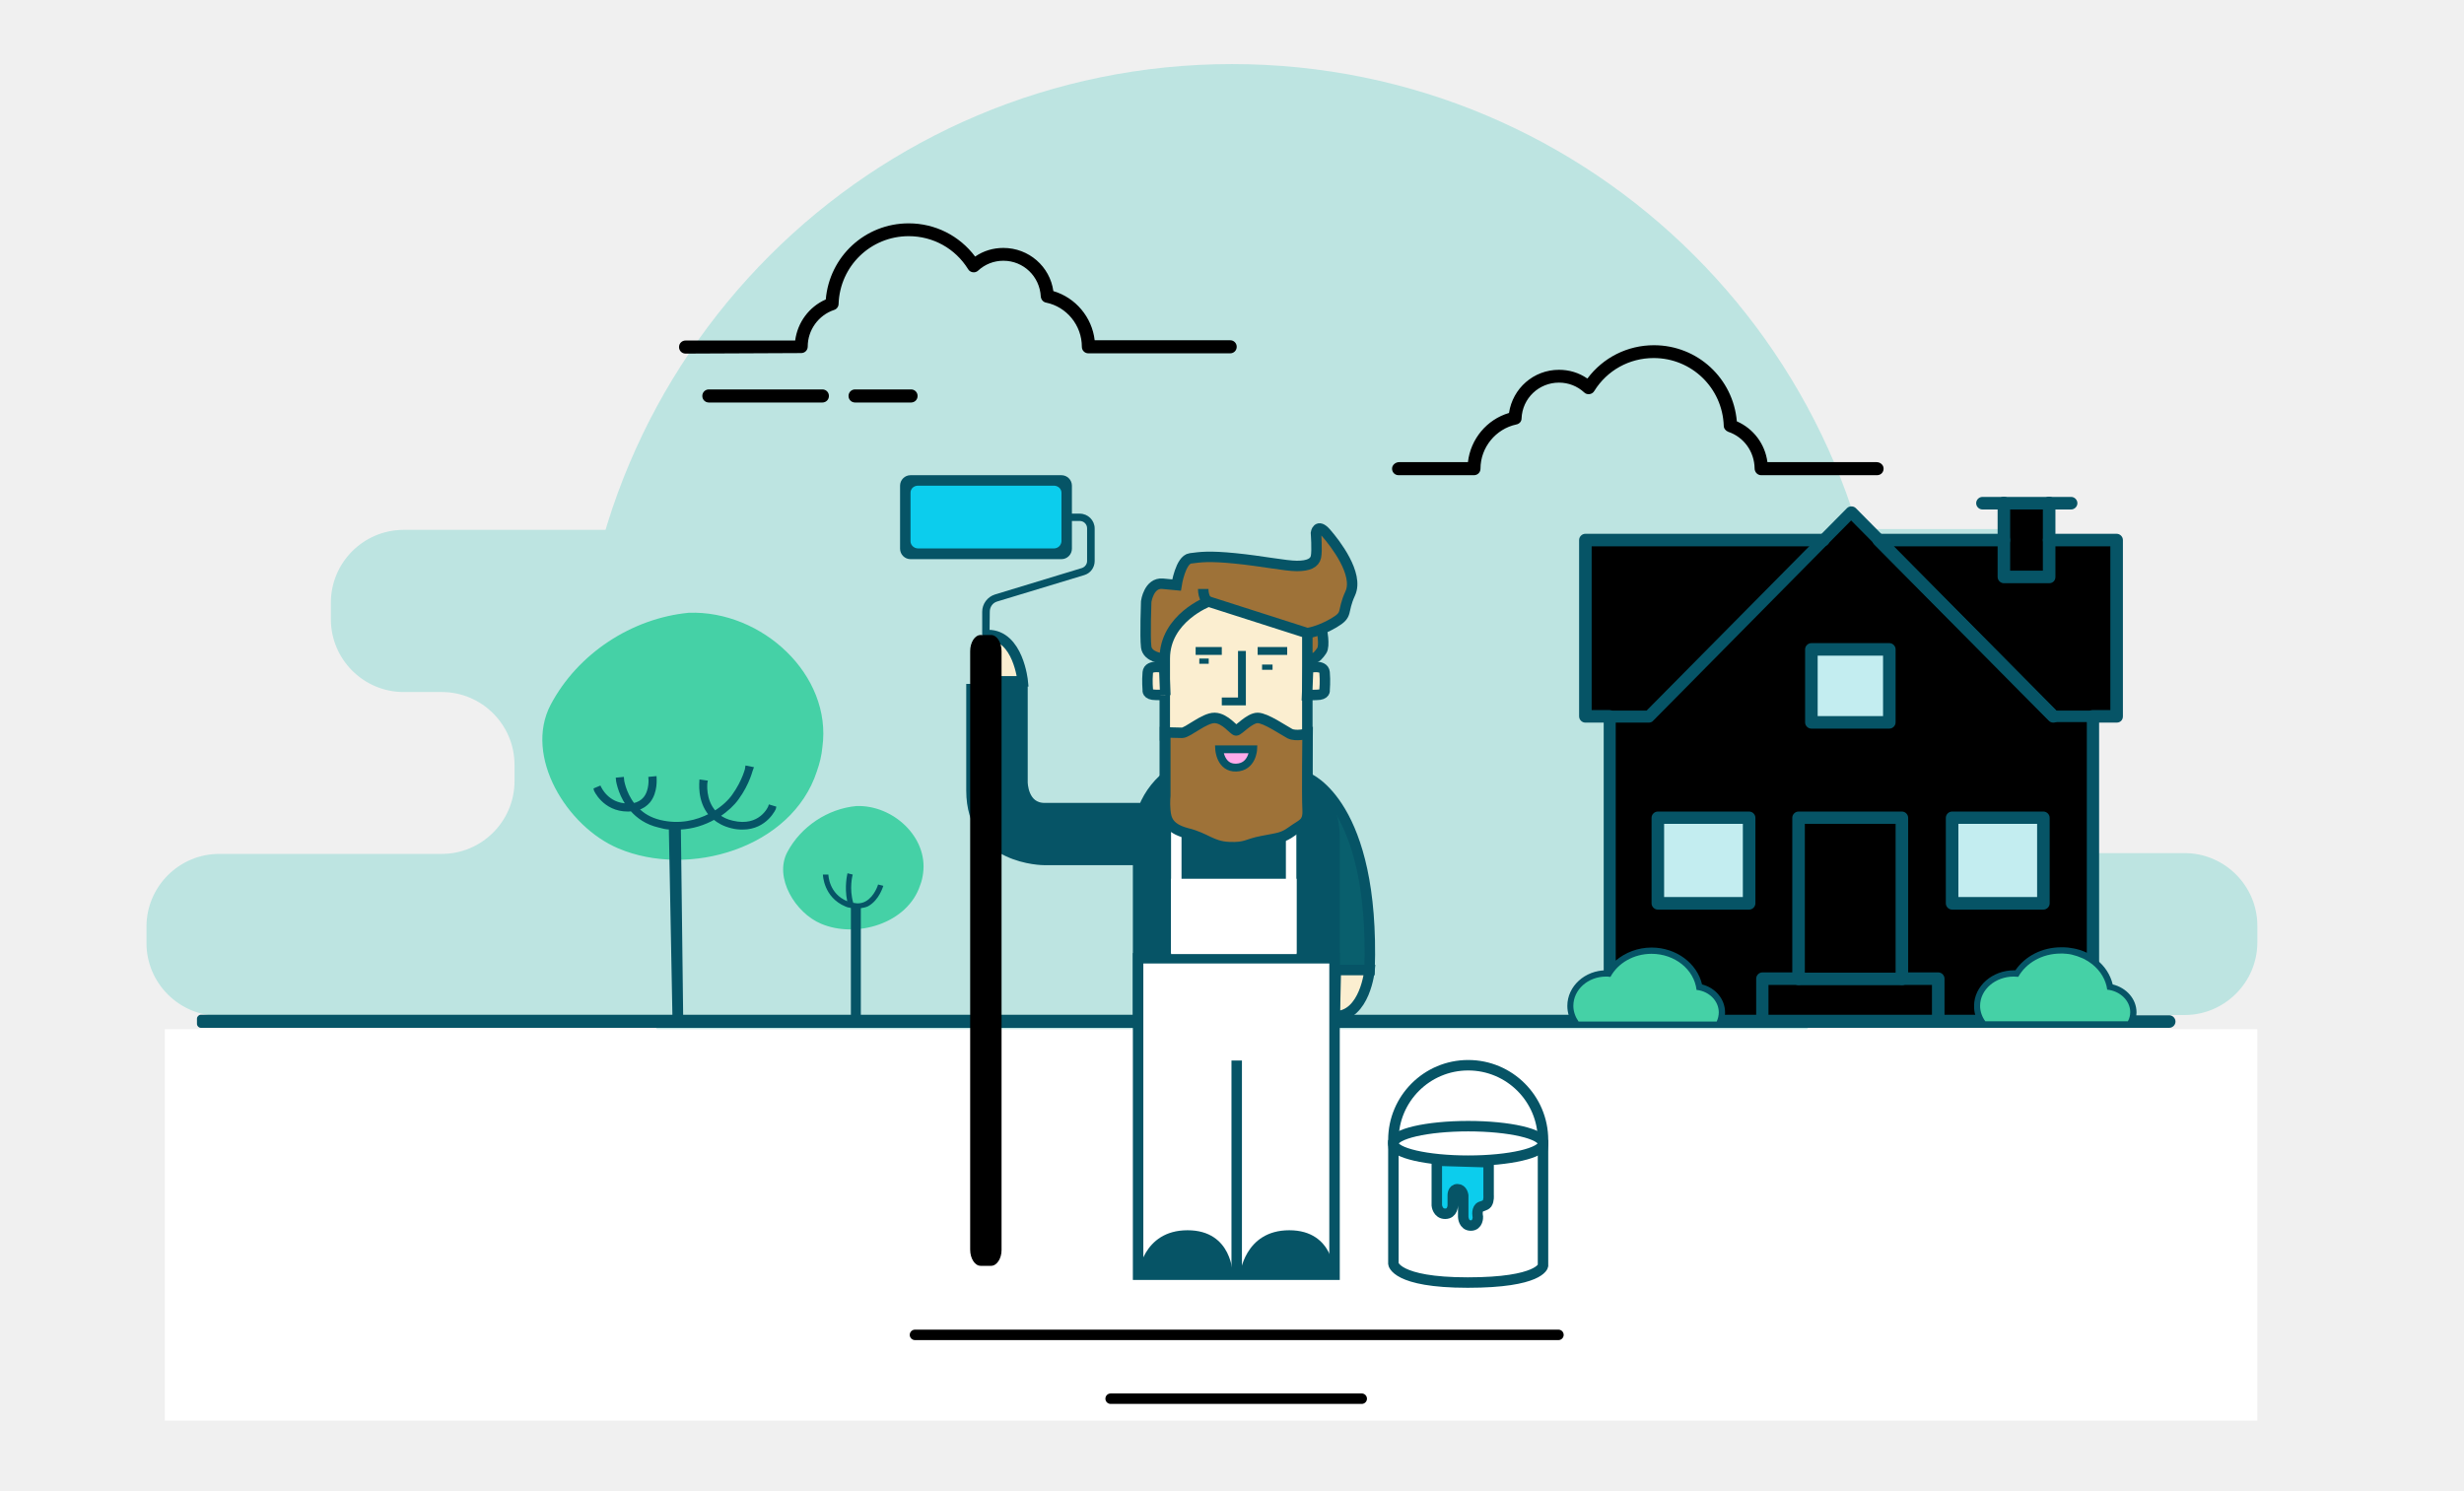
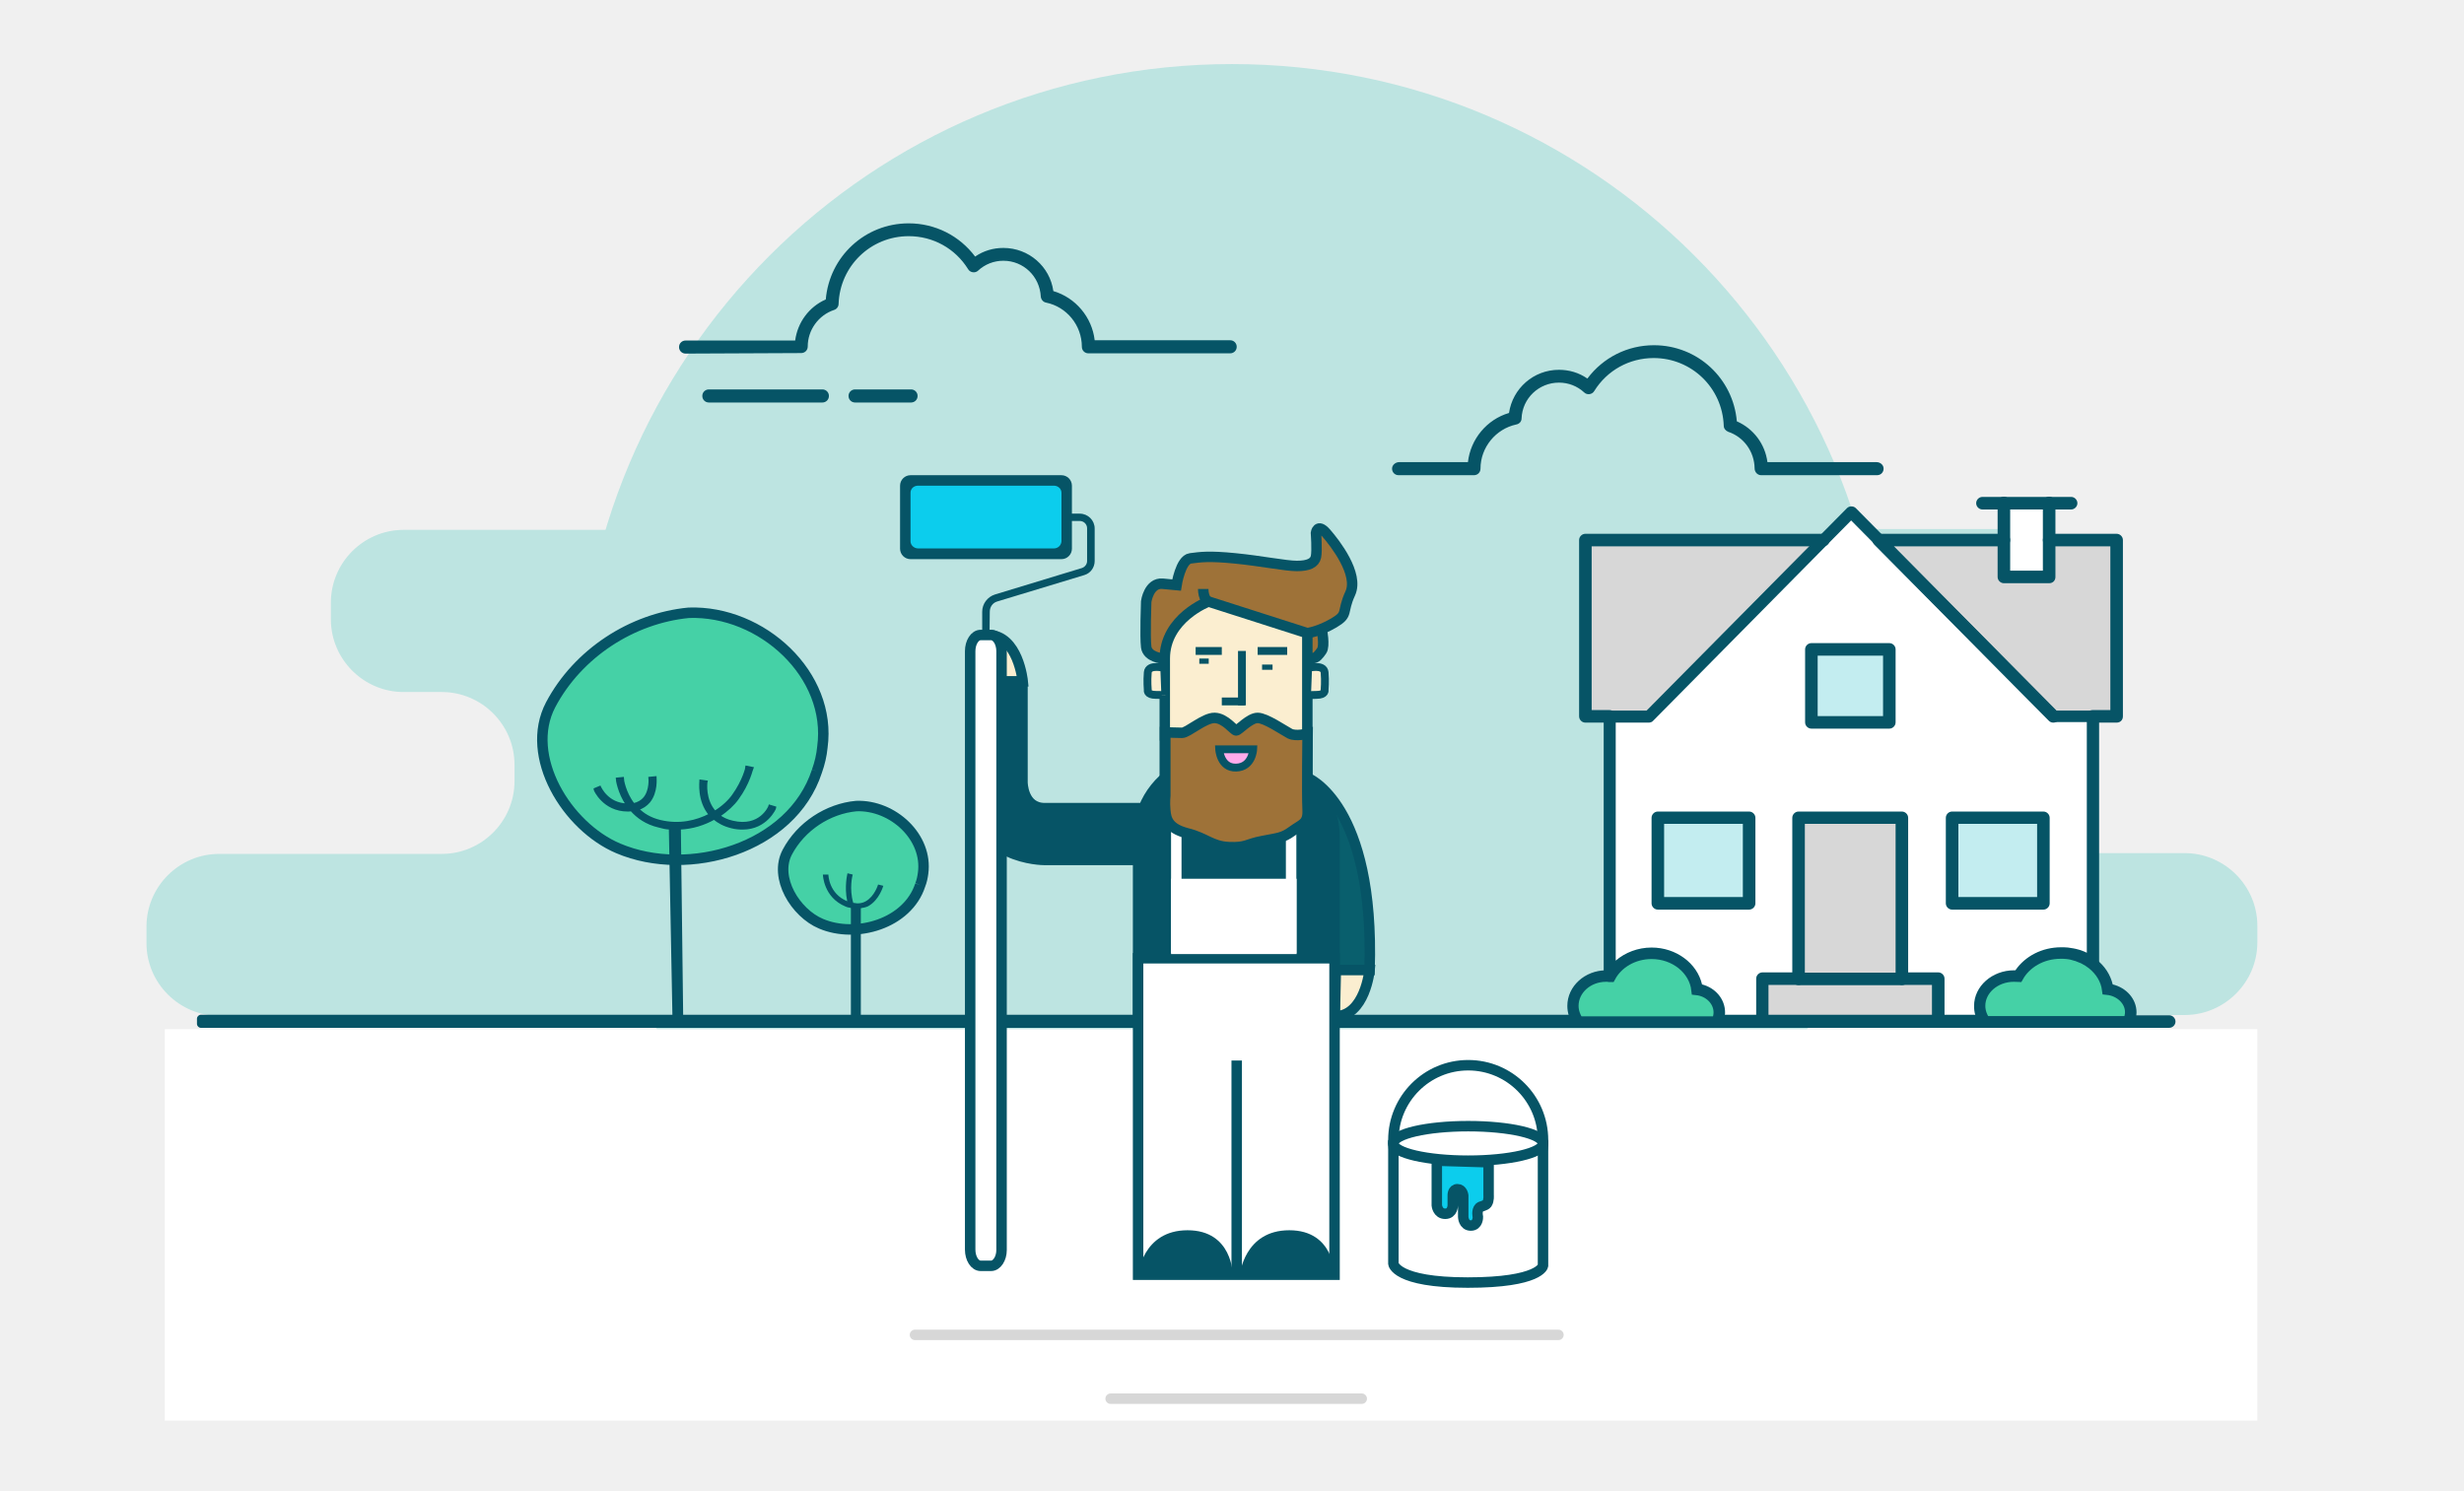
- <svg xmlns="http://www.w3.org/2000/svg" id="illustration" class="anim hidden visible" width="320" viewBox="0 0 942 570">
-   <style>.f0{fill:none}.f3{fill:#065466}.f5{fill:#9e7238}.f8{fill:#fff}.f11{fill:#0ccded}.s0{stroke:none}.s1{stroke-miterlimit:10;stroke:#065466}.s_w3{stroke-width:3}.s_w4{stroke-width:4}</style>
-   <g fill="#bde4e1">
-     <path d="M451.7 388.4c15.3 0 27.8-12.5 27.8-27.8v-6.3c0-15.3-12.5-27.8-27.8-27.8H336.2c-15.3 0-27.8-12.5-27.8-27.8v-6.3c0-15.3 12.5-27.8 27.8-27.8h186c15.3 0 27.8-12.5 27.8-27.8v-6.4c0-15.3-12.5-27.8-27.8-27.8H154.3c-15.3 0-27.8 12.5-27.8 27.8v6.4c0 15.3 12.5 27.8 27.8 27.8h14.6c15.3 0 27.8 12.5 27.8 27.8v6.3c0 15.3-12.5 27.8-27.8 27.8H83.8C68.5 326.5 56 339 56 354.3v6.3c0 15.3 12.5 27.8 27.8 27.8h367.9zm5.5-.1H770c15.3 0 27.8-12.5 27.8-27.8v-6.3c0-15.3-12.5-27.8-27.8-27.8H598.5c15.3 0 27.8-12.5 27.8-27.8v-6.3c0-15.3-12.5-27.8-27.8-27.8H482.9c-15.3 0-152 .1-167.3.1h-85.1c-15.3 0-27.8 12.5-27.8 27.8v6.3c0 15.3 12.5 27.8 27.8 27.8 0 0 242 61.8 226.7 61.8zm378-.2c15.3 0 27.8-12.5 27.8-27.8V354c0-15.3-12.5-27.8-27.8-27.8h-85.1c-15.3 0-27.8-12.5-27.8-27.8v-6.3c0-15.3 12.5-27.8 27.8-27.8h14.6c15.3 0 27.8-12.5 27.8-27.8v-6.4c0-15.3-12.5-27.8-27.8-27.8H396.8c-15.3 0-27.8 12.5-27.8 27.8v6.4c0 15.3 12.5 27.8 27.8 27.8h186c15.3 0 27.8 12.5 27.8 27.8v6.3c0 15.3-12.5 27.8-27.8 27.8H467.3c-15.3 0-27.8 12.5-27.8 27.8v6.3c0 15.3 12.5 27.8 27.8 27.8h367.9z" />
+ <svg xmlns="http://www.w3.org/2000/svg" id="illustration" class="anim hidden visible" x="0px" y="0px" width="320px" viewBox="0 0 942 570" version="1.1">
+   <style>.f0{fill:none}.f1{fill:#BDE4E1}.f2{fill:#095F6D}.f3{fill:#065466}.f4{fill:#45D1A6}.f5{fill:#9E7238}.f6{fill:#FBEED0}.f7{fill:#FFABEB}.f8{fill:#FFF}.f9{fill:#D7D7D7}.f10{fill:#C3EDF0}.f11{fill:#0CCDED}.s0{stroke:none}.s1,.s2{stroke-miterlimit:10}.s1{stroke:#065466}.s2{stroke:#FFF}.s_w1{stroke-width:1}.s_w2{stroke-width:2}.s_w3{stroke-width:3}.s_w4{stroke-width:4}.s_w5{stroke-width:5}</style>
+   <g class="f1">
+     <path d="M451.7,388.4c15.3,0,27.8-12.5,27.8-27.8v-6.3c0-15.3-12.5-27.8-27.8-27.8H336.2c-15.3,0-27.8-12.5-27.8-27.8v-6.3c0-15.3,12.5-27.8,27.8-27.8h186c15.3,0,27.8-12.5,27.8-27.8v-6.4c0-15.3-12.5-27.8-27.8-27.8H154.3c-15.3,0-27.8,12.5-27.8,27.8v6.4c0,15.3,12.5,27.8,27.8,27.8h14.6c15.3,0,27.8,12.5,27.8,27.8v6.3c0,15.3-12.5,27.8-27.8,27.8H83.8C68.5,326.5,56,339,56,354.3v6.3c0,15.3,12.5,27.8,27.8,27.8L451.7,388.4L451.7,388.4z M457.2,388.3h75.4H770c15.3,0,27.8-12.5,27.8-27.8v-6.3c0-15.3-12.5-27.8-27.8-27.8H598.5c15.3,0,27.8-12.5,27.8-27.8v-6.3c0-15.3-12.5-27.8-27.8-27.8H482.9c-15.3,0-152,0.1-167.3,0.1h-85.1c-15.3,0-27.8,12.5-27.8,27.8v6.3c0,15.3,12.5,27.8,27.8,27.8C230.5,326.5,472.5,388.3,457.2,388.3z M835.2,388.1c15.3,0,27.8-12.5,27.8-27.8V354c0-15.3-12.5-27.8-27.8-27.8h-85.1c-15.3,0-27.8-12.5-27.8-27.8v-6.3c0-15.3,12.5-27.8,27.8-27.8h14.6c15.3,0,27.8-12.5,27.8-27.8v-6.4c0-15.3-12.5-27.8-27.8-27.8H396.8c-15.3,0-27.8,12.5-27.8,27.8v6.4c0,15.3,12.5,27.8,27.8,27.8h186c15.3,0,27.8,12.5,27.8,27.8v6.3c0,15.3-12.5,27.8-27.8,27.8H467.3c-15.3,0-27.8,12.5-27.8,27.8v6.3c0,15.3,12.5,27.8,27.8,27.8L835.2,388.1L835.2,388.1z" />
    <circle cx="471" cy="274.5" r="250" />
  </g>
-   <path class="f8" d="M63 393.5h800v149.7H63z" />
-   <path d="M595.8 512.4h-246c-1.1 0-2-.9-2-2s.9-2 2-2h246c1.1 0 2 .9 2 2s-.9 2-2 2zm-75.2 24.4h-96c-1.1 0-2-.9-2-2s.9-2 2-2h96c1.1 0 2 .9 2 2s-.9 2-2 2zM314.4 153.9H271c-1.4 0-2.5-1.1-2.5-2.5s1.1-2.5 2.5-2.5h43.4c1.4 0 2.5 1.1 2.5 2.5s-1.1 2.5-2.5 2.5zm23.2-5h10.7c1.4 0 2.5 1.1 2.5 2.5s-1.1 2.5-2.5 2.5h-21.4c-1.4 0-2.5-1.1-2.5-2.5s1.1-2.5 2.5-2.5h10.7m-75.5-13.7c-1.4 0-2.5-1.1-2.5-2.5s1.1-2.5 2.5-2.5H304c.9-6.9 5.3-12.9 11.7-15.7 1.4-16.4 15-29.1 31.7-29.1 10.1 0 19.4 4.7 25.4 12.7 3.2-2.2 6.9-3.3 10.8-3.3 9.7 0 17.8 7.1 19.1 16.5 8.5 2.5 14.8 10 15.8 18.8h51.8c1.4 0 2.5 1.1 2.5 2.5s-1.1 2.5-2.5 2.5h-54.2c-1.4 0-2.5-1.1-2.5-2.5 0-8.2-5.8-15.3-13.7-16.9-1.1-.2-1.9-1.2-2-2.3-.4-7.7-6.6-13.7-14.3-13.7-3.6 0-7 1.3-9.7 3.8-.5.5-1.3.7-2 .6s-1.4-.5-1.8-1.2c-4.9-7.9-13.4-12.6-22.7-12.6-14.5 0-26.3 11.4-26.8 25.9 0 1-.7 2-1.7 2.3-6 2-10.1 7.7-10.1 14 0 1.4-1.1 2.5-2.5 2.5l-44.2.2zm455.5 46.5c1.5 0 2.6-1.2 2.5-2.7-.1-1.3-1.3-2.3-2.7-2.3h-41.7c-.9-6.9-5.3-12.8-11.7-15.6-1.4-16.4-15-29.1-31.7-29.1-10.1 0-19.4 4.7-25.4 12.7h-.1c-3.2-2.2-6.9-3.3-10.8-3.3-9.7 0-17.7 7.1-19.1 16.5-8.5 2.5-14.7 10-15.7 18.8h-26.3c-1.3 0-2.6 1-2.7 2.3-.1 1.5 1 2.7 2.5 2.7h28.8c1.4 0 2.5-1.1 2.5-2.5 0-8.1 5.8-15.2 13.7-16.9 1.1-.2 2-1.1 2-2.3.3-7.7 6.6-13.7 14.3-13.7 3.6 0 7 1.3 9.7 3.8.5.5 1.3.7 2 .6s1.4-.5 1.8-1.2c4.9-7.9 13.4-12.6 22.7-12.6 14.5 0 26.3 11.4 26.8 25.9 0 1 .7 1.9 1.7 2.3 6 2 10 7.6 10.1 14 0 1.4 1.1 2.6 2.5 2.6h44.3z" />
+   <rect class="f8" x="63" y="393.5" width="800" height="149.7" />
+   <g class="f9">
+     <path d="M595.8,512.4h-246c-1.1,0-2-0.9-2-2l0,0c0-1.1,0.9-2,2-2h246c1.1,0,2,0.9,2,2l0,0C597.8,511.5,596.9,512.4,595.8,512.4z" />
+     <path d="M520.6,536.8h-96c-1.1,0-2-0.9-2-2l0,0c0-1.1,0.9-2,2-2h96c1.1,0,2,0.9,2,2l0,0C522.6,535.9,521.7,536.8,520.6,536.8z" />
+   </g>
+   <g class="f3">
+     <path d="M314.4,153.9H271c-1.4,0-2.5-1.1-2.5-2.5s1.1-2.5,2.5-2.5h43.4c1.4,0,2.5,1.1,2.5,2.5C316.9,152.8,315.8,153.9,314.4,153.9z" />
+     <path d="M337.6,148.9h10.7c1.4,0,2.5,1.1,2.5,2.5s-1.1,2.5-2.5,2.5h-21.4c-1.4,0-2.5-1.1-2.5-2.5s1.1-2.5,2.5-2.5H337.6" />
+     <path d="M262.1,135.2c-1.4,0-2.5-1.1-2.5-2.5s1.1-2.5,2.5-2.5H304c0.9-6.9,5.3-12.9,11.7-15.7c1.4-16.4,15-29.1,31.7-29.1c10.1,0,19.4,4.7,25.4,12.7c3.2-2.2,6.9-3.3,10.8-3.3c9.7,0,17.8,7.1,19.1,16.5c8.5,2.5,14.8,10,15.8,18.8h51.8c1.4,0,2.5,1.1,2.5,2.5s-1.1,2.5-2.5,2.5h-54.2c-1.4,0-2.5-1.1-2.5-2.5c0-8.2-5.8-15.3-13.7-16.9c-1.1-0.2-1.9-1.2-2-2.3c-0.4-7.7-6.6-13.7-14.3-13.7c-3.6,0-7,1.3-9.7,3.8c-0.5,0.5-1.3,0.7-2,0.6s-1.4-0.5-1.8-1.2c-4.9-7.9-13.4-12.6-22.7-12.6c-14.5,0-26.3,11.4-26.8,25.9c0,1-0.7,2-1.7,2.3c-6,2-10.1,7.7-10.1,14c0,1.4-1.1,2.5-2.5,2.5L262.1,135.2L262.1,135.2z" />
+     <path d="M717.6,181.7c1.5,0,2.6-1.2,2.5-2.7c-0.1-1.3-1.3-2.3-2.7-2.3h-41.7l0,0c-0.9-6.9-5.3-12.8-11.7-15.6l0,0c-1.4-16.4-15-29.1-31.7-29.1c-10.1,0-19.4,4.7-25.4,12.7c0,0,0,0-0.1,0c-3.2-2.2-6.9-3.3-10.8-3.3c-9.7,0-17.7,7.1-19.1,16.5l0,0c-8.5,2.5-14.7,10-15.7,18.8l0,0h-26.3c-1.3,0-2.6,1-2.7,2.3c-0.1,1.5,1,2.7,2.5,2.7h28.8c1.4,0,2.5-1.1,2.5-2.5c0-8.1,5.8-15.2,13.7-16.9c1.1-0.2,2-1.1,2-2.3c0.3-7.7,6.6-13.7,14.3-13.7c3.6,0,7,1.3,9.7,3.8c0.5,0.5,1.3,0.7,2,0.6s1.4-0.5,1.8-1.2c4.9-7.9,13.4-12.6,22.7-12.6c14.5,0,26.3,11.4,26.8,25.9c0,1,0.7,1.9,1.7,2.3c6,2,10,7.6,10.1,14c0,1.4,1.1,2.6,2.5,2.6H717.6L717.6,181.7z" />
+   </g>
  <g class="s0">
-     <path d="M769.9 373.5c-7.1 0-12.9 5-12.9 11.2 0 2.2.7 4.3 2 6h-18v-16.4h-13.9v-61.6h-39.5v61.6h-13.8v16.4h-17.5c.5-1.1.8-2.3.8-3.5 0-4.4-3.7-8.1-8.5-8.6-1-7.8-8.3-13.8-17.2-13.8-6.9 0-12.9 3.6-15.7 8.9h-.4v-99.6h15l66.8-67.4 10.6-10.7 77.3 78.1h15V369c-1-.8-2.1-1.5-3.3-2.1-.2-.1-.5-.2-.7-.3l-1.5-.6c-.2-.1-.4-.1-.6-.2-1.2-.4-2.4-.6-3.7-.8-.5-.1-.9-.1-1.4-.1h-.9c-7.2 0-13.3 3.6-16.2 8.9-.6-.3-1.2-.3-1.8-.3zm11.3-28.1v-32.7h-34.9v32.7h34.9zm-58.9-69.2v-27.9h-29.8v27.9h29.8zm-53.6 69.2v-32.7h-34.9v32.7h34.9zm114.7-138.9v14.1h-17.3v-28.2h17.3z" />
-     <path d="M746.3 312.6h34.9v32.7h-34.9zm-112.5 0h34.9v32.7h-34.9zm58.7-64.4h29.8v27.9h-29.8z" fill="#c3edf0" />
-     <path d="M697.1 206.5l-66.8 67.4h-24.2v-67.4zm112.1 0v67.4H785l-66.8-67.4h47.9v14.1h17.3v-14.1zM687.6 312.6h39.5v61.6h-39.5zm53.4 61.7v16.3h-67.2v-16.3h53.3z" />
+     <g class="f8">
+       <path d="M769.9,373.5c-7.1,0-12.9,5-12.9,11.2c0,2.2,0.7,4.3,2,6h-18v-16.4h-13.9v-61.6h-39.5v61.6h-13.8v16.4h-17.5c0.5-1.1,0.8-2.3,0.8-3.5c0-4.4-3.7-8.1-8.5-8.6c-1-7.8-8.3-13.8-17.2-13.8c-6.9,0-12.9,3.6-15.7,8.9c-0.1,0-0.3,0-0.4,0v-99.6h15l66.8-67.4l10.6-10.7l77.3,78.1l0,0h15V369c-1-0.8-2.1-1.5-3.3-2.1c-0.2-0.1-0.5-0.2-0.7-0.3c-0.5-0.2-1-0.4-1.5-0.6c-0.2-0.1-0.4-0.1-0.6-0.2c-1.2-0.4-2.4-0.6-3.7-0.8c-0.5-0.1-0.9-0.1-1.4-0.1c-0.3,0-0.6,0-0.9,0c-7.2,0-13.3,3.6-16.2,8.9C771.1,373.5,770.5,373.5,769.9,373.5z M781.2,345.4v-32.7h-34.9v32.7H781.2z M722.3,276.2v-27.9h-29.8v27.9H722.3z M668.7,345.4v-32.7h-34.9v32.7H668.7z" />
+       <polygon points="783.4,206.5 783.4,220.6 766.1,220.6 766.1,206.5 766.1,192.4 783.4,192.4" />
+     </g>
+     <g class="f10">
+       <rect x="746.3" y="312.6" width="34.9" height="32.7" />
+       <rect x="633.8" y="312.6" width="34.9" height="32.7" />
+       <rect x="692.5" y="248.2" width="29.8" height="27.9" />
+     </g>
+     <g class="f9">
+       <polygon points="697.1,206.5 630.3,273.9 615.3,273.9 606.1,273.9 606.1,206.5" />
+       <polygon points="809.2,206.5 809.2,273.9 800,273.9 785,273.9 718.2,206.5 766.1,206.5 766.1,220.6 783.4,220.6 783.4,206.5" />
+       <rect x="687.6" y="312.6" width="39.5" height="61.6" />
+       <polygon points="741,374.3 741,390.6 673.8,390.6 673.8,374.3 687.6,374.3 727.1,374.3" />
+     </g>
    <g class="f3">
-       <path d="M615.3 276.3h-9.2c-1.3 0-2.4-1.1-2.4-2.4v-67.4c0-1.3 1.1-2.4 2.4-2.4h91c1.3 0 2.4 1.1 2.4 2.4 0 1.3-1.1 2.4-2.4 2.4h-88.6v62.6h6.8c1.3 0 2.4 1.1 2.4 2.4s-1.1 2.4-2.4 2.4zm193.9 0H800c-1.3 0-2.4-1.1-2.4-2.4s1.1-2.4 2.4-2.4h6.8v-62.6h-23.4c-1.3 0-2.4-1.1-2.4-2.4 0-1.3 1.1-2.4 2.4-2.4h25.8c1.3 0 2.4 1.1 2.4 2.4v67.4c0 1.4-1 2.4-2.4 2.4zm-24.2 0c-.6 0-1.2-.2-1.7-.7l-66.8-67.4c-.7-.7-.9-1.7-.5-2.6.4-.9 1.2-1.5 2.2-1.5h47.9c1.3 0 2.4 1.1 2.4 2.4 0 1.3-1.1 2.4-2.4 2.4H724l62.7 63.3c.9.9.9 2.5 0 3.4-.5.5-1.1.7-1.7.7zM673.8 393c-1.3 0-2.4-1.1-2.4-2.4v-16.4c0-1.3 1.1-2.4 2.4-2.4h13.8c1.3 0 2.4 1.1 2.4 2.4s-1.1 2.4-2.4 2.4h-11.5v14c.1 1.3-1 2.4-2.3 2.4zm67.2 0c-1.3 0-2.4-1.1-2.4-2.4v-14h-11.5c-1.3 0-2.4-1.1-2.4-2.4s1.1-2.4 2.4-2.4H741c1.3 0 2.4 1.1 2.4 2.4v16.4c0 1.3-1.1 2.4-2.4 2.4z" />
-       <path d="M727.1 376.7h-39.5c-1.3 0-2.4-1.1-2.4-2.4v-61.6c0-1.3 1.1-2.4 2.4-2.4h39.5c1.3 0 2.4 1.1 2.4 2.4v61.6c0 1.3-1 2.4-2.4 2.4zm-37.1-4.8h34.7V315H690v56.9zm-21.3-24.1h-34.9c-1.3 0-2.4-1.1-2.4-2.4v-32.7c0-1.3 1.1-2.4 2.4-2.4h34.9c1.3 0 2.4 1.1 2.4 2.4v32.7c0 1.3-1.1 2.4-2.4 2.4zm-32.5-4.8h30.1v-28h-30.1v28zm145 4.8h-34.9c-1.3 0-2.4-1.1-2.4-2.4v-32.7c0-1.3 1.1-2.4 2.4-2.4h34.9c1.3 0 2.4 1.1 2.4 2.4v32.7c0 1.3-1.1 2.4-2.4 2.4zm-32.5-4.8h30.1v-28h-30.1v28zm-26.4-64.4h-29.8c-1.3 0-2.4-1.1-2.4-2.4v-27.9c0-1.3 1.1-2.4 2.4-2.4h29.8c1.3 0 2.4 1.1 2.4 2.4v27.9c0 1.3-1.1 2.4-2.4 2.4zm-27.4-4.8h25v-23.1h-25v23.1zm88.5-50.8h-17.3c-1.3 0-2.4-1.1-2.4-2.4v-28.3c0-1.3 1.1-2.4 2.4-2.4 1.3 0 2.4 1.1 2.4 2.4v25.9H781v-25.9c0-1.3 1.1-2.4 2.4-2.4 1.3 0 2.4 1.1 2.4 2.4v28.3c0 1.4-1 2.4-2.4 2.4z" />
-       <path d="M791.8 194.8h-33.9c-1.3 0-2.4-1.1-2.4-2.4 0-1.3 1.1-2.4 2.4-2.4h33.9c1.3 0 2.4 1.1 2.4 2.4s-1.1 2.4-2.4 2.4zM829.3 393h-15.7c-1.3 0-2.4-1.1-2.4-2.4s1.1-2.4 2.4-2.4h15.7c1.3 0 2.4 1.1 2.4 2.4s-1.1 2.4-2.4 2.4zM604 393h-17c-1.3 0-2.4-1.1-2.4-2.4s1.1-2.4 2.4-2.4h17c1.3 0 2.4 1.1 2.4 2.4s-1.1 2.4-2.4 2.4z" />
-       <path d="M656.3 393h-52.8c-.8 0-1.5-.4-1.9-1-1.6-2.2-2.4-4.8-2.4-7.4 0-7.5 6.7-13.6 14.9-13.6.5 0 1.1 0 1.6.1h.3c1.3.1 2.3 1.3 2.2 2.6-.1 1.3-1.3 2.3-2.6 2.1h-.3c-.4-.1-.8-.1-1.1-.1-5.6 0-10.1 3.9-10.1 8.8 0 1.2.3 2.5.9 3.6h51.4c1.3 0 2.4 1.1 2.4 2.4-.1 1.4-1.2 2.5-2.5 2.5zm157.3 0H759c-1.3 0-2.4-1.1-2.4-2.4s1.1-2.4 2.4-2.4h52.9c.1-.4.1-.7.1-1.1 0-3.1-2.9-5.8-6.6-6.2-1.1-.1-2-1-2.1-2.1-.4-3.1-2.1-6-4.8-8.1-1-.8-1.2-2.3-.4-3.4.8-1 2.3-1.2 3.4-.4 3.2 2.5 5.3 5.8 6.2 9.5 5.3 1.3 9.1 5.6 9.1 10.7 0 1.6-.4 3.1-1.1 4.6-.4.8-1.2 1.3-2.1 1.3z" />
-       <path d="M759 393H656.3c-.8 0-1.6-.4-2-1.1s-.5-1.6-.1-2.3c.4-.8.6-1.6.6-2.4 0-3.1-2.7-5.8-6.3-6.2-1.1-.1-2-1-2.1-2.1-.8-6.7-7.2-11.7-14.9-11.7-5.8 0-11.1 3-13.6 7.6-.5.9-1.4 1.4-2.3 1.3h-.4c-1.2-.1-2.1-1.2-2.1-2.4v-99.6c0-1.3 1.1-2.4 2.4-2.4h14l76.6-77.4c.9-.9 2.5-.9 3.4 0l76.6 77.4h14c1.3 0 2.4 1.1 2.4 2.4V369c0 .9-.5 1.8-1.4 2.2-.8.4-1.8.3-2.5-.3-.9-.7-1.8-1.3-2.9-1.8l-.6-.3c-.5-.2-.9-.4-1.3-.5l-.6-.2c-1-.3-2.1-.5-3.2-.7-.4 0-.8-.1-1.2-.1h-.8c-6 0-11.5 3-14.1 7.6-.5.9-1.4 1.3-2.4 1.2-.4-.1-1-.1-1.5-.1-5.8 0-10.5 3.9-10.5 8.8 0 1.6.5 3.2 1.5 4.6.5.7.6 1.7.2 2.5-.4.6-1.2 1.1-2.2 1.1zm-99.6-4.8h95.8c-.4-1.2-.5-2.4-.5-3.6 0-7.5 6.9-13.6 15.3-13.6h.5c3.7-5.4 10.2-8.8 17.5-8.8h1c.5 0 1 .1 1.6.1 1.4.2 2.8.4 4.1.8l.7.2c.7.2 1.2.5 1.8.7l.6.3v-88.2H785c-.6 0-1.3-.3-1.7-.7L707.7 199 632 275.6c-.4.5-1.1.7-1.7.7h-12.6v91c3.6-3.1 8.5-5 13.7-5 9.4 0 17.4 6 19.3 14.1 5.1 1.3 8.8 5.6 8.8 10.7 0 .4 0 .8-.1 1.1z" />
-       <path d="M813.8 393h-737c-.8 0-1.5-.7-1.5-1.5v-2c0-.8.7-1.5 1.5-1.5h737c.8 0 1.5.7 1.5 1.5v2c0 .8-.6 1.5-1.5 1.5z" />
+       <path d="M615.3,276.3h-9.2c-1.3,0-2.4-1.1-2.4-2.4v-67.4c0-1.3,1.1-2.4,2.4-2.4h91c1.3,0,2.4,1.1,2.4,2.4c0,1.3-1.1,2.4-2.4,2.4h-88.6v62.6h6.8c1.3,0,2.4,1.1,2.4,2.4S616.6,276.3,615.3,276.3z" />
+       <path d="M809.2,276.3H800c-1.3,0-2.4-1.1-2.4-2.4s1.1-2.4,2.4-2.4h6.8v-62.6h-23.4c-1.3,0-2.4-1.1-2.4-2.4c0-1.3,1.1-2.4,2.4-2.4h25.8c1.3,0,2.4,1.1,2.4,2.4v67.4C811.6,275.3,810.6,276.3,809.2,276.3z" />
+       <path d="M785,276.3c-0.6,0-1.2-0.2-1.7-0.7l-66.8-67.4c-0.7-0.7-0.9-1.7-0.5-2.6c0.4-0.9,1.2-1.5,2.2-1.5h47.9c1.3,0,2.4,1.1,2.4,2.4c0,1.3-1.1,2.4-2.4,2.4H724l62.7,63.3c0.9,0.9,0.9,2.5,0,3.4C786.2,276.1,785.6,276.3,785,276.3z" />
+       <path d="M673.8,393c-1.3,0-2.4-1.1-2.4-2.4v-16.4c0-1.3,1.1-2.4,2.4-2.4h13.8c1.3,0,2.4,1.1,2.4,2.4s-1.1,2.4-2.4,2.4h-11.5v14C676.2,391.9,675.1,393,673.8,393z" />
+       <path d="M741,393c-1.3,0-2.4-1.1-2.4-2.4v-14h-11.5c-1.3,0-2.4-1.1-2.4-2.4s1.1-2.4,2.4-2.4H741c1.3,0,2.4,1.1,2.4,2.4v16.4C743.4,391.9,742.3,393,741,393z" />
+       <path d="M727.1,376.7h-39.5c-1.3,0-2.4-1.1-2.4-2.4v-61.6c0-1.3,1.1-2.4,2.4-2.4h39.5c1.3,0,2.4,1.1,2.4,2.4v61.6C729.5,375.6,728.5,376.7,727.1,376.7z M690,371.9h34.7V315H690V371.9z" />
+       <path d="M668.7,347.8h-34.9c-1.3,0-2.4-1.1-2.4-2.4v-32.7c0-1.3,1.1-2.4,2.4-2.4h34.9c1.3,0,2.4,1.1,2.4,2.4v32.7C671.1,346.7,670,347.8,668.7,347.8z M636.2,343h30.1v-28h-30.1V343z" />
+       <path d="M781.2,347.8h-34.9c-1.3,0-2.4-1.1-2.4-2.4v-32.7c0-1.3,1.1-2.4,2.4-2.4h34.9c1.3,0,2.4,1.1,2.4,2.4v32.7C783.6,346.7,782.5,347.8,781.2,347.8z M748.7,343h30.1v-28h-30.1V343z" />
+       <path d="M722.3,278.6h-29.8c-1.3,0-2.4-1.1-2.4-2.4v-27.9c0-1.3,1.1-2.4,2.4-2.4h29.8c1.3,0,2.4,1.1,2.4,2.4v27.9C724.7,277.5,723.6,278.6,722.3,278.6z M694.9,273.8h25v-23.1h-25V273.8z" />
+       <path d="M783.4,223h-17.3c-1.3,0-2.4-1.1-2.4-2.4v-28.3c0-1.3,1.1-2.4,2.4-2.4c1.3,0,2.4,1.1,2.4,2.4v25.9H781v-25.9c0-1.3,1.1-2.4,2.4-2.4c1.3,0,2.4,1.1,2.4,2.4v28.3C785.8,222,784.8,223,783.4,223z" />
+       <path d="M791.8,194.8h-33.9c-1.3,0-2.4-1.1-2.4-2.4c0-1.3,1.1-2.4,2.4-2.4h33.9c1.3,0,2.4,1.1,2.4,2.4S793.1,194.8,791.8,194.8z" />
+       <path d="M829.3,393h-15.7c-1.3,0-2.4-1.1-2.4-2.4s1.1-2.4,2.4-2.4h15.7c1.3,0,2.4,1.1,2.4,2.4S830.6,393,829.3,393z" />
+       <path d="M604,393h-17c-1.3,0-2.4-1.1-2.4-2.4s1.1-2.4,2.4-2.4h17c1.3,0,2.4,1.1,2.4,2.4S605.3,393,604,393z" />
+       <path d="M656.3,393h-52.8c-0.8,0-1.5-0.4-1.9-1c-1.6-2.2-2.4-4.8-2.4-7.4c0-7.5,6.7-13.6,14.9-13.6c0.5,0,1.1,0,1.6,0.1h0.3c1.3,0.1,2.3,1.3,2.2,2.6c-0.1,1.3-1.3,2.3-2.6,2.1h-0.3c-0.4-0.1-0.8-0.1-1.1-0.1c-5.6,0-10.1,3.9-10.1,8.8c0,1.2,0.3,2.5,0.9,3.6h51.4c1.3,0,2.4,1.1,2.4,2.4C658.7,391.9,657.6,393,656.3,393z" />
+       <path d="M813.6,393H759c-1.3,0-2.4-1.1-2.4-2.4s1.1-2.4,2.4-2.4h52.9c0.1-0.4,0.1-0.7,0.1-1.1c0-3.1-2.9-5.8-6.6-6.2c-1.1-0.1-2-1-2.1-2.1c-0.4-3.1-2.1-6-4.8-8.1c-1-0.8-1.2-2.3-0.4-3.4c0.8-1,2.3-1.2,3.4-0.4c3.2,2.5,5.3,5.8,6.2,9.5c5.3,1.3,9.1,5.6,9.1,10.7c0,1.6-0.4,3.1-1.1,4.6C815.3,392.5,814.5,393,813.6,393z" />
+       <path d="M759,393H656.3c-0.8,0-1.6-0.4-2-1.1s-0.5-1.6-0.1-2.3c0.4-0.8,0.6-1.6,0.6-2.4c0-3.1-2.7-5.8-6.3-6.2c-1.1-0.1-2-1-2.1-2.1c-0.8-6.7-7.2-11.7-14.9-11.7c-5.8,0-11.1,3-13.6,7.6c-0.5,0.9-1.4,1.4-2.3,1.3c-0.2,0-0.3,0-0.4,0c-1.2-0.1-2.1-1.2-2.1-2.4v-99.6c0-1.3,1.1-2.4,2.4-2.4h14l76.6-77.4c0.9-0.9,2.5-0.9,3.4,0l76.6,77.4h14c1.3,0,2.4,1.1,2.4,2.4V369c0,0.9-0.5,1.8-1.4,2.2c-0.8,0.4-1.8,0.3-2.5-0.3c-0.9-0.7-1.8-1.3-2.9-1.8c-0.2-0.1-0.4-0.2-0.6-0.3c-0.5-0.2-0.9-0.4-1.3-0.5l-0.6-0.2c-1-0.3-2.1-0.5-3.2-0.7c-0.4,0-0.8-0.1-1.2-0.1H788c-6,0-11.5,3-14.1,7.6c-0.5,0.9-1.4,1.3-2.4,1.2c-0.4-0.1-1-0.1-1.5-0.1c-5.8,0-10.5,3.9-10.5,8.8c0,1.6,0.5,3.2,1.5,4.6c0.5,0.7,0.6,1.7,0.2,2.5C760.8,392.5,760,393,759,393z M659.4,388.2h95.8c-0.4-1.2-0.5-2.4-0.5-3.6c0-7.5,6.9-13.6,15.3-13.6c0.2,0,0.3,0,0.5,0c3.7-5.4,10.2-8.8,17.5-8.8h0.9h0.1c0.5,0,1,0.1,1.6,0.1c1.4,0.2,2.8,0.4,4.1,0.8l0.7,0.2c0.7,0.2,1.2,0.5,1.8,0.7c0.2,0.1,0.4,0.2,0.6,0.3v-88.2H785c-0.6,0-1.3-0.3-1.7-0.7L707.7,199L632,275.6c-0.4,0.5-1.1,0.7-1.7,0.7h-12.6v91c3.6-3.1,8.5-5,13.7-5c9.4,0,17.4,6,19.3,14.1c5.1,1.3,8.8,5.6,8.8,10.7C659.5,387.5,659.5,387.9,659.4,388.2z" />
+       <path d="M813.8,393h-737c-0.8,0-1.5-0.7-1.5-1.5v-2c0-0.8,0.7-1.5,1.5-1.5h737c0.8,0,1.5,0.7,1.5,1.5v2C815.3,392.3,814.7,393,813.8,393z" />
    </g>
  </g>
-   <path d="M312.3 294.9c-9.6 29.5-49 40.9-75.9 29.5-19.7-8.3-36.2-35.2-25.9-54.9 10.4-19.7 31.1-33.1 52.8-35.2 28-1 54.9 23.8 51.1 51.4-.3 3.1-1 6.1-2.1 9.2m39.5 43.5c-4.8 14.8-24.5 20.5-37.9 14.8-9.8-4.1-18.1-17.6-12.9-27.4s15.5-16.6 26.4-17.6c14-.5 27.4 11.9 25.5 25.7-.2 1.5-.5 3-1.1 4.5m279.6 26.3c8.9 0 16.3 6 17.2 13.8 4.8.5 8.5 4.2 8.5 8.6 0 1.2-.3 2.4-.8 3.5h-52.8c-1.2-1.7-2-3.8-2-6 0-6.2 5.6-11.2 12.5-11.2.4 0 .9 0 1.3.1h.4c2.8-5.2 8.8-8.8 15.7-8.8zM757 384.6c0-6.2 5.8-11.2 12.9-11.2.6 0 1.2.1 1.7.1 2.9-5.2 9-8.9 16.2-8.9h.9c.5 0 .9.1 1.4.1 1.3.1 2.5.4 3.7.8.2.1.4.1.6.2l1.5.6c.2.1.5.2.7.3 1.2.6 2.3 1.3 3.3 2.1 3.1 2.5 5.2 5.9 5.7 9.7 4.9.5 8.8 4.2 8.8 8.6 0 1.2-.3 2.4-.9 3.5H759c-1.2-1.6-2-3.7-2-5.9z" fill="#45d1a6" />
-   <g class="f3 s1">
-     <path d="M294.3 308.2c-.1.4-3.6 8.6-14.2 6.1-2.2-.5-3.9-1.3-5.3-2.4 3.1-2 5.6-4.4 7.1-6.5 4.4-6 5.5-11.5 5.6-11.7l-2-.4c0 .1-1.1 5.2-5.2 10.9-1.5 2.1-3.9 4.4-7 6.3-4.2-4.6-3.4-11.2-3.3-11.6l-2.1-.3c0 .1-1 7.6 3.6 12.9-5.2 2.7-11.8 4.3-19.2 2.5-3.7-.9-6.5-2.6-8.5-4.7 1.7-.5 3.2-1.5 4.3-2.8 3-3.7 2.4-9 2.4-9.2l-2.1.2s.5 4.7-2 7.7c-1 1.2-2.4 2-4.2 2.4-3.5-4.5-4.2-9.6-4.2-10l-2.1.2c0 .1.6 5.1 3.9 9.9-7.6-.1-10.4-6.5-10.5-6.7l-1.9.8c0 .1 3.4 8 12.6 8 .4 0 .8 0 1.3-.1h.1c2.4 2.7 5.7 5.1 10.4 6.2 2 .5 2.5.7 4.4.8l1.4 73.3 3.1.4-.9-73.7c5-.2 9.5-1.7 13.2-3.8 1.7 1.4 3.8 2.6 6.7 3.3 1.5.4 2.9.5 4.2.5 9.1 0 12.4-7.8 12.4-7.9l-2-.6z" />
+   <g class="f4 s1 s_w4">
+     <path d="M312.3,294.9c-9.6,29.5-49,40.9-75.9,29.5c-19.7-8.3-36.2-35.2-25.9-54.9c10.4-19.7,31.1-33.1,52.8-35.2c28-1,54.9,23.8,51.1,51.4C314.1,288.8,313.4,291.8,312.3,294.9" />
+     <path d="M351.8,338.4c-4.8,14.8-24.5,20.5-37.9,14.8c-9.8-4.1-18.1-17.6-12.9-27.4s15.5-16.6,26.4-17.6c14-0.5,27.4,11.9,25.5,25.7C352.7,335.4,352.4,336.9,351.8,338.4" />
+     <path d="M631.4,364.7c8.9,0,16.3,6,17.2,13.8c4.8,0.5,8.5,4.2,8.5,8.6c0,1.2-0.3,2.4-0.8,3.5h-52.8c-1.2-1.7-2-3.8-2-6c0-6.2,5.6-11.2,12.5-11.2c0.4,0,0.9,0,1.3,0.1l0,0c0.1,0,0.3,0,0.4,0C618.5,368.3,624.5,364.7,631.4,364.7z" />
+     <path d="M757,384.6c0-6.2,5.8-11.2,12.9-11.2c0.6,0,1.2,0.1,1.7,0.1c2.9-5.2,9-8.9,16.2-8.9c0.3,0,0.6,0,0.9,0c0.5,0,0.9,0.1,1.4,0.1c1.3,0.1,2.5,0.4,3.7,0.8c0.2,0.1,0.4,0.1,0.6,0.2c0.5,0.2,1,0.4,1.5,0.6c0.2,0.1,0.5,0.2,0.7,0.3c1.2,0.6,2.3,1.3,3.3,2.1c3.1,2.5,5.2,5.9,5.7,9.7c4.9,0.5,8.8,4.2,8.8,8.6c0,1.2-0.3,2.4-0.9,3.5H759C757.8,388.9,757,386.8,757,384.6z" />
+   </g>
+   <g class="f3 s1 s_w1">
+     <path d="M294.3,308.2c-0.1,0.4-3.6,8.6-14.2,6.1c-2.2-0.5-3.9-1.3-5.3-2.4c3.1-2,5.6-4.4,7.1-6.5c4.4-6,5.5-11.5,5.6-11.7l-2-0.4c0,0.1-1.1,5.2-5.2,10.9c-1.5,2.1-3.9,4.4-7,6.3c-4.2-4.6-3.4-11.2-3.3-11.6l-2.1-0.3c0,0.1-1,7.6,3.6,12.9c-5.2,2.7-11.8,4.3-19.2,2.5c-3.7-0.9-6.5-2.6-8.5-4.7c1.7-0.5,3.2-1.5,4.3-2.8c3-3.7,2.4-9,2.4-9.2l-2.1,0.2c0,0,0.5,4.7-2,7.7c-1,1.2-2.4,2-4.2,2.4c-3.5-4.5-4.2-9.6-4.2-10l-2.1,0.2c0,0.1,0.6,5.1,3.9,9.9c-7.6-0.1-10.4-6.5-10.5-6.7l-1.9,0.8c0,0.1,3.4,8,12.6,8c0.4,0,0.8,0,1.3-0.1h0.1c2.4,2.7,5.7,5.1,10.4,6.2c2,0.5,2.5,0.7,4.4,0.8l1.4,73.3l3.1,0.4l-0.9-73.7c5-0.2,9.5-1.7,13.2-3.8c1.7,1.4,3.8,2.6,6.7,3.3c1.5,0.4,2.9,0.5,4.2,0.5c9.1,0,12.4-7.8,12.4-7.9L294.3,308.2z" />
    <g class="s0">
-       <path d="M337.7 338.7l-2-.5s-1.3 4.5-4.7 6.4c-1.4.8-3 1-4.8.6-1.6-5.5-.3-10.5-.2-10.8l-2-.5c0 .1-1.3 5-.1 10.7-7-2.9-7.2-9.9-7.2-10.2h-2.1c0 .1.2 8.7 8.6 12.2.4.2.8.3 1.2.4h.1l2.4.5s3.5-.2 5-1c4.3-2.4 5.7-7.6 5.8-7.8z" />
-       <path d="M325.3 346.1h3.8v45.6h-3.8z" />
+       <path d="M337.7,338.7l-2-0.5c0,0-1.3,4.5-4.7,6.4c-1.4,0.8-3,1-4.8,0.6c-1.6-5.5-0.3-10.5-0.2-10.8l-2-0.5c0,0.1-1.3,5-0.1,10.7c-7-2.9-7.2-9.9-7.2-10.2h-2.1c0,0.1,0.2,8.7,8.6,12.2c0.4,0.2,0.8,0.3,1.2,0.4h0.1l2.4,0.5c0,0,3.5-0.2,5-1C336.2,344.1,337.6,338.9,337.7,338.7z" />
+       <rect x="325.3" y="346.1" width="3.8" height="45.6" />
    </g>
  </g>
  <g class="s1 s_w4">
-     <path d="M500 297.5s25.6 9.9 23.6 73.4h-12.9l-8.3-12.5-2.4-60.9z" fill="#095f6d" />
-     <path class="f3" d="M480.2 290h-15.1c-12.6 0-23.5 7.9-27.9 19h-37.8c-8.5 0-8.5-9.9-8.5-9.9v-35.6h-19.5v38.8c0 26.6 27.8 26.5 27.8 26.5h35.9v59.5l75.1.5V320c0-16.5-13.5-30-30-30z" />
+     <path class="f2" d="M500,297.5c0,0,25.6,9.9,23.6,73.4h-12.9l-8.3-12.5L500,297.5z" />
+     <path class="f3" d="M480.2,290h-15.1c-12.6,0-23.5,7.9-27.9,19c-10.2,0-31.4,0-37.8,0c-8.5,0-8.5-9.9-8.5-9.9v-35.6h-19.5c0,0,0,12.2,0,38.8s27.8,26.5,27.8,26.5h35.9v59.5l75.1,0.5V320C510.2,303.5,496.7,290,480.2,290z" />
    <g class="f5">
-       <path d="M505.3 240.5s1.3 6.5 0 8.3-1.9 2.7-3.6 2.9c-1.8.2-6.8 0-6.8 0l-.8-14.1 8.7-.7 2.5 3.6z" />
-       <path d="M507 203.8c-3.4-3.9-3.9 0-3.9 0s.5 6.7 0 9.1c-.5 2.4-2.9 3.5-7.3 3.5-4.3 0-13.5-1.9-23.6-2.9s-13.2-.5-17.1 0c-3.8.5-5.3 10.2-5.3 10.2l-5.3-.5c-5.3-.5-6.3 6.8-6.3 6.8s-.5 13.5 0 17.4 6.3 4.4 6.3 4.4l55.2-9.7s4.4-.5 10.2-3.9 2.9-3.9 6.3-11.3-5.8-19.2-9.2-23.1z" />
-       <path class="f0" d="M460 225.2c0 3 1.4 5.4 3 5.4" />
+       <path d="M505.3,240.5c0,0,1.3,6.5,0,8.3s-1.9,2.7-3.6,2.9c-1.8,0.2-6.8,0-6.8,0l-0.8-14.1l8.7-0.7L505.3,240.5z" />
+       <path d="M507,203.8c-3.4-3.9-3.9,0-3.9,0s0.5,6.7,0,9.1c-0.5,2.4-2.9,3.5-7.3,3.5c-4.3,0-13.5-1.9-23.6-2.9s-13.2-0.5-17.1,0c-3.8,0.5-5.3,10.2-5.3,10.2s0,0-5.3-0.5s-6.3,6.8-6.3,6.8s-0.5,13.5,0,17.4s6.3,4.4,6.3,4.4l55.2-9.7c0,0,4.4-0.5,10.2-3.9s2.9-3.9,6.3-11.3C519.6,219.5,510.4,207.7,507,203.8z" />
+       <path class="f0" d="M460,225.2c0,3,1.4,5.4,3,5.4" />
    </g>
-     <g fill="#fbeed0">
-       <path d="M462 230s-16.7 6.3-16.7 21.8v56.7l54.5 1v-67.4L462 230zm-71 30.5s-1.7-17.7-13.3-17.7l.4 17.7H391zm132.6 110.4s-1.7 17.7-13.3 17.7l.4-17.7h12.9z" />
-       <path d="M445.1 255.4s-6-1.6-6.3 1.7c-.3 3.3 0 6.7 0 6.7s-.5 1.9 3.1 1.9 3.6.1 3.6.1l-.4-10.4zm55 0s6-1.6 6.3 1.7c.3 3.3 0 6.7 0 6.7s.5 1.9-3.1 1.9l-3.6.1.4-10.4z" />
+     <g class="f6">
+       <path d="M462,230c0,0-16.7,6.3-16.7,21.8s0,56.7,0,56.7l54.5,1v-67.4L462,230z" />
+       <path d="M391,260.5c0,0-1.7-17.7-13.3-17.7l0.4,17.7H391z" />
+       <path d="M523.6,370.9c0,0-1.7,17.7-13.3,17.7l0.4-17.7H523.6z" />
+       <g class="s_w3">
+         <path d="M445.1,255.4c0,0-6-1.6-6.3,1.7c-0.3,3.3,0,6.7,0,6.7s-0.5,1.9,3.1,1.9s3.6,0.1,3.6,0.1L445.1,255.4z" />
+         <path d="M500.1,255.4c0,0,6-1.6,6.3,1.7c0.3,3.3,0,6.7,0,6.7s0.5,1.9-3.1,1.9c-3.6,0.1-3.6,0.1-3.6,0.1L500.1,255.4z" />
+       </g>
    </g>
    <g class="f0 s_w3">
-       <path d="M480.8 248.9h11.3m-25 0h-10m17.7 0v20.8m-7.7-1.5h8.7" />
-       <path d="M482.5 255.1h4m-28-2.3h3.6" stroke-width="2" />
+       <line x1="480.8" y1="248.9" x2="492.1" y2="248.9" />
+       <line x1="467.1" y1="248.9" x2="457.1" y2="248.9" />
+       <line x1="474.8" y1="248.9" x2="474.8" y2="269.7" />
+       <line x1="467.1" y1="268.2" x2="475.8" y2="268.2" />
+       <g class="s_w2">
+         <line x1="482.5" y1="255.1" x2="486.5" y2="255.1" />
+         <line x1="458.5" y1="252.8" x2="462.1" y2="252.8" />
+       </g>
    </g>
-     <path d="M449.7 368.2v-51.8m43.9 49.5v-50.4" stroke="#fff" stroke-miterlimit="10" />
+     <g class="f0 s2">
+       <line x1="449.7" y1="368.2" x2="449.7" y2="316.4" />
+       <line x1="493.6" y1="365.9" x2="493.6" y2="315.5" />
+     </g>
    <g class="f8">
-       <path d="M435.1 366.4h75.1v121h-75.1z" />
-       <path class="s0" d="M447.7 336h48v28.8h-48z" />
+       <rect x="435.1" y="366.4" width="75.1" height="121" />
+       <rect class="s0" x="447.7" y="336" width="48" height="28.8" />
    </g>
    <g class="f3 s0">
-       <path d="M470.8 405.5h4v82h-4z" />
-       <path d="M435.1 487.5s1.6-17.1 18.9-17.1 17.3 17.1 17.3 17.1h-36.2zm38.9 0s1.6-17.1 18.9-17.1 17.3 17.1 17.3 17.1H474z" />
+       <rect x="470.8" y="405.5" width="4" height="82" />
+       <path d="M435.1,487.5c0,0,1.6-17.1,18.9-17.1s17.3,17.1,17.3,17.1H435.1z" />
+       <path d="M474,487.5c0,0,1.6-17.1,18.9-17.1s17.3,17.1,17.3,17.1H474z" />
    </g>
-     <path class="f5" d="M499.9 309.5c-.3-5.5 0-29 0-29s-4.4 1.2-6.8 0c-2.3-1.2-9.2-6-12.3-6s-7.3 4.8-8.2 4.8-4.2-4.7-8.2-4.8-10.3 5.7-12.5 5.7-6.5-.2-6.5-.2v1.2h.1v23s-.3 2.5 0 5.7 1 6.8 8.3 8.7c7.3 1.8 9.3 5 16 5.3s6.8-1.2 12.7-2.3c5.8-1.2 7.7-1 11.5-3.8s6.2-2.8 5.9-8.3z" />
-     <path class="s_w3" d="M466.1 286.5h13s-.3 6.8-6.5 7c-6.1.2-6.5-7-6.5-7z" fill="#ffabeb" />
+     <path class="f5" d="M499.9,309.5c-0.3-5.5,0-29,0-29s-4.4,1.2-6.8,0c-2.3-1.2-9.2-6-12.3-6s-7.3,4.8-8.2,4.8s-4.2-4.7-8.2-4.8s-10.3,5.7-12.5,5.7s-6.5-0.2-6.5-0.2v1.2h0.1v23c0,0-0.3,2.5,0,5.7s1,6.8,8.3,8.7c7.3,1.8,9.3,5,16,5.3s6.8-1.2,12.7-2.3c5.8-1.2,7.7-1,11.5-3.8S500.2,315,499.9,309.5z" />
+     <path class="f7 s_w3" d="M466.1,286.5h13c0,0-0.3,6.8-6.5,7C466.5,293.7,466.1,286.5,466.1,286.5z" />
  </g>
  <g class="s0">
    <g class="f3">
-       <path d="M348.1 211.8c-1.1 0-2-.9-2-2v-24.1c0-1.1.9-2 2-2h57.7c1.1 0 2 .9 2 2v24.1c0 1.1-.9 2-2 2h-57.7z" />--&gt;<path d="M405.8 185.7v24.1h-57.7v-24.1h57.7m0-4h-57.7c-2.2 0-4 1.8-4 4v24.1c0 2.2 1.8 4 4 4h57.7c2.2 0 4-1.8 4-4v-24.1c0-2.2-1.8-4-4-4z" />
-       <path d="M378.3 242.8h-2.8v-8.9c0-3 2-5.7 4.9-6.6l33.2-10.1c1.2-.4 2-1.5 2-2.7V202c0-1.6-1.3-2.8-2.8-2.8h-4.3v-2.8h4.3c3.1 0 5.7 2.5 5.7 5.7v12.4c0 2.5-1.6 4.7-4 5.4L381.2 230c-1.7.5-2.8 2.1-2.8 3.9l-.1 8.9z" />
+       <path d="M348.1,211.8c-1.1,0-2-0.9-2-2v-24.1c0-1.1,0.9-2,2-2h57.7c1.1,0,2,0.9,2,2v24.1c0,1.1-0.9,2-2,2H348.1z" />--&gt;<path d="M405.8,185.7v24.1h-57.7v-24.1H405.8 M405.8,181.7h-57.7c-2.2,0-4,1.8-4,4v24.1c0,2.2,1.8,4,4,4h57.7c2.2,0,4-1.8,4-4v-24.1C409.8,183.5,408,181.7,405.8,181.7L405.8,181.7z" />
+       <path d="M378.3,242.8h-2.8v-8.9c0-3,2-5.7,4.9-6.6l33.2-10.1c1.2-0.4,2-1.5,2-2.7V202c0-1.6-1.3-2.8-2.8-2.8h-4.3v-2.8h4.3c3.1,0,5.7,2.5,5.7,5.7v12.4c0,2.5-1.6,4.7-4,5.4L381.2,230c-1.7,0.5-2.8,2.1-2.8,3.9L378.3,242.8L378.3,242.8z" />
    </g>
-     <path class="f11" d="M402.9 209.7H351c-1.6 0-2.9-1.3-2.9-2.7v-18.6c0-1.5 1.2-2.7 2.9-2.7h51.9c1.6 0 2.9 1.2 2.9 2.7V207c-.1 1.5-1.3 2.7-2.9 2.7z" />
+     <path class="f11" d="M402.9,209.7H351c-1.6,0-2.9-1.3-2.9-2.7v-18.6c0-1.5,1.2-2.7,2.9-2.7h51.9c1.6,0,2.9,1.2,2.9,2.7V207C405.7,208.5,404.5,209.7,402.9,209.7z" />
  </g>
-   <path d="M378.9 484h-4c-2.2 0-4-2.8-4-6.2V249c0-3.4 1.8-6.2 4-6.2h4c2.2 0 4 2.8 4 6.2v229c0 3.2-1.8 6-4 6z" />
+   <g class="f8 s1 s_w4">
+     <path d="M378.9,484h-4c-2.2,0-4-2.8-4-6.2V249c0-3.4,1.8-6.2,4-6.2h4c2.2,0,4,2.8,4,6.2v229C382.9,481.2,381.1,484,378.9,484z" />
+   </g>
  <g class="f0 s1 s_w4">
    <circle cx="561.3" cy="435.9" r="28.6" />
    <g class="f8">
-       <path d="M532.7 437.9v45.3s.7 7.2 28.4 7.2 28.8-6.4 28.8-6.4v-46.1h-57.2z" />
+       <path d="M532.7,437.9v45.3c0,0,0.7,7.2,28.4,7.2s28.8-6.4,28.8-6.4v-46.1H532.7z" />
      <ellipse cx="561.3" cy="437.2" rx="28.6" ry="6.6" />
    </g>
-     <path class="f11" d="M549.3 443.8v17.1s.3 3.2 3.2 3.2 2.9-3.2 2.9-3.2v-3.8s-.1-2.4 1.8-2.4c1.9 0 2.2 2.4 2.2 2.4v8.2s.1 3.3 2.9 3.3 2.7-3.3 2.7-3.3-.6-2.4.6-3.6c.5-.5 2.2-.6 2.9-1.5.8-1.2.6-3.2.6-3.2v-12.6l-19.8-.6z" />
+     <path class="f11" d="M549.3,443.8v17.1c0,0,0.3,3.2,3.2,3.2s2.9-3.2,2.9-3.2v-3.8c0,0-0.1-2.4,1.8-2.4c1.9,0,2.2,2.4,2.2,2.4v8.2c0,0,0.1,3.3,2.9,3.3s2.7-3.3,2.7-3.3s-0.6-2.4,0.6-3.6c0.5-0.5,2.2-0.6,2.9-1.5c0.8-1.2,0.6-3.2,0.6-3.2v-12.6L549.3,443.8z" />
  </g>
</svg>
